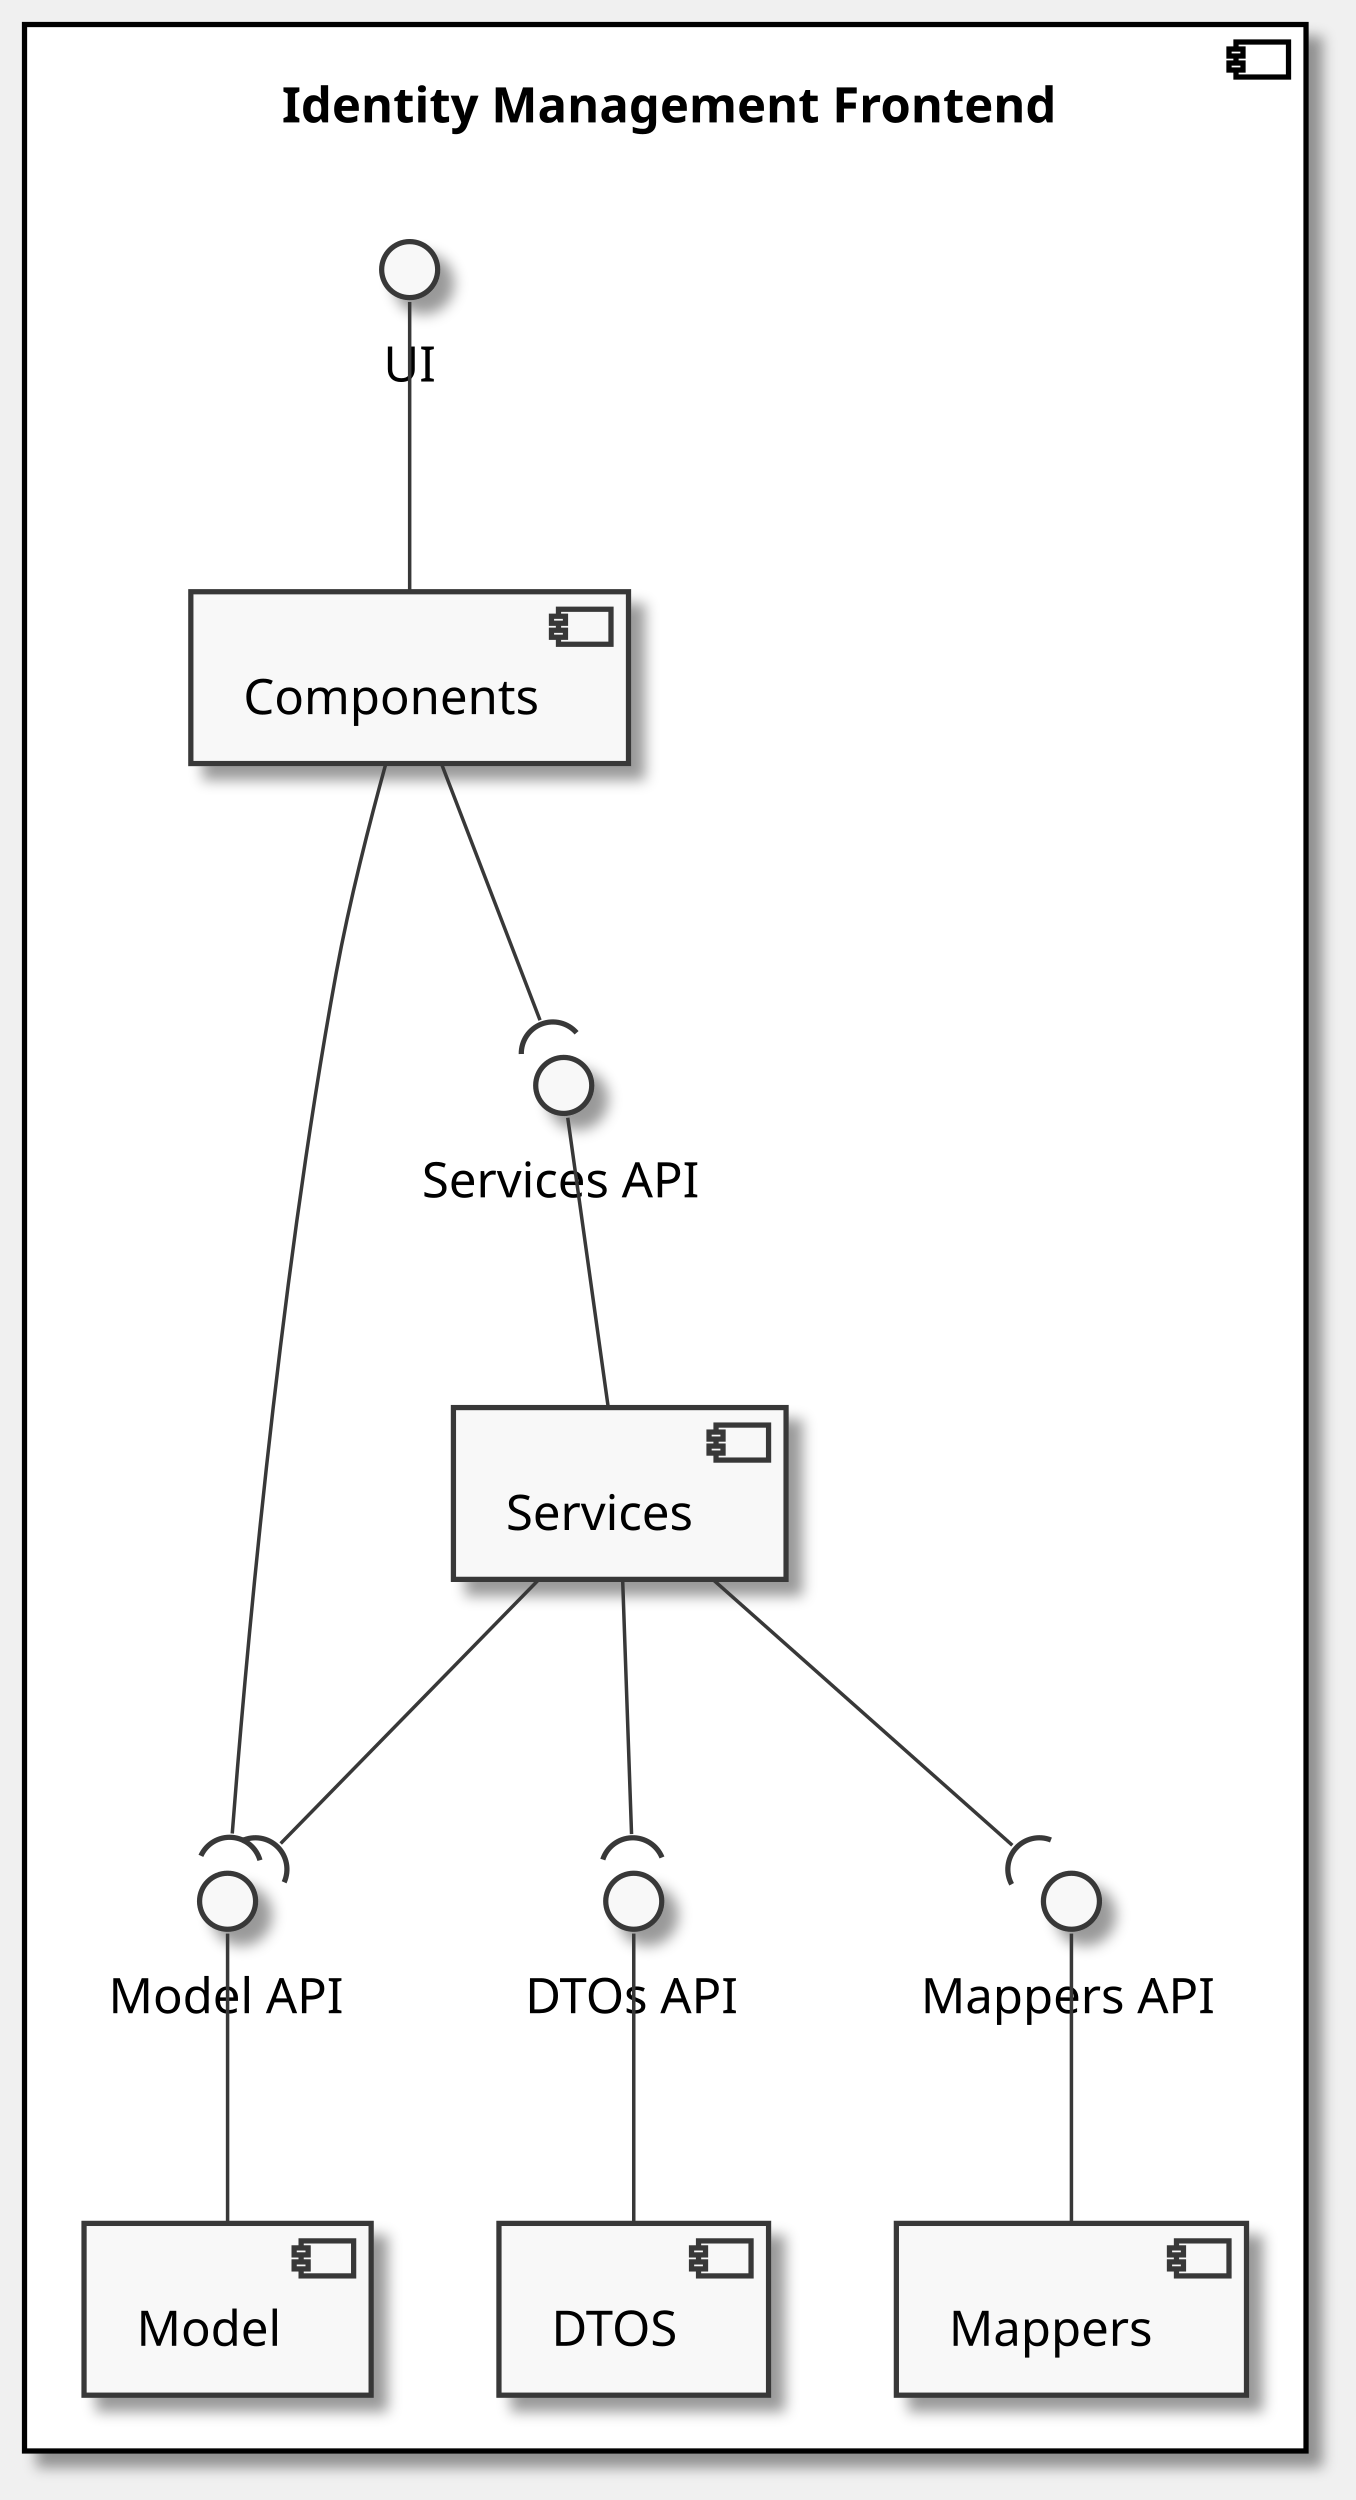
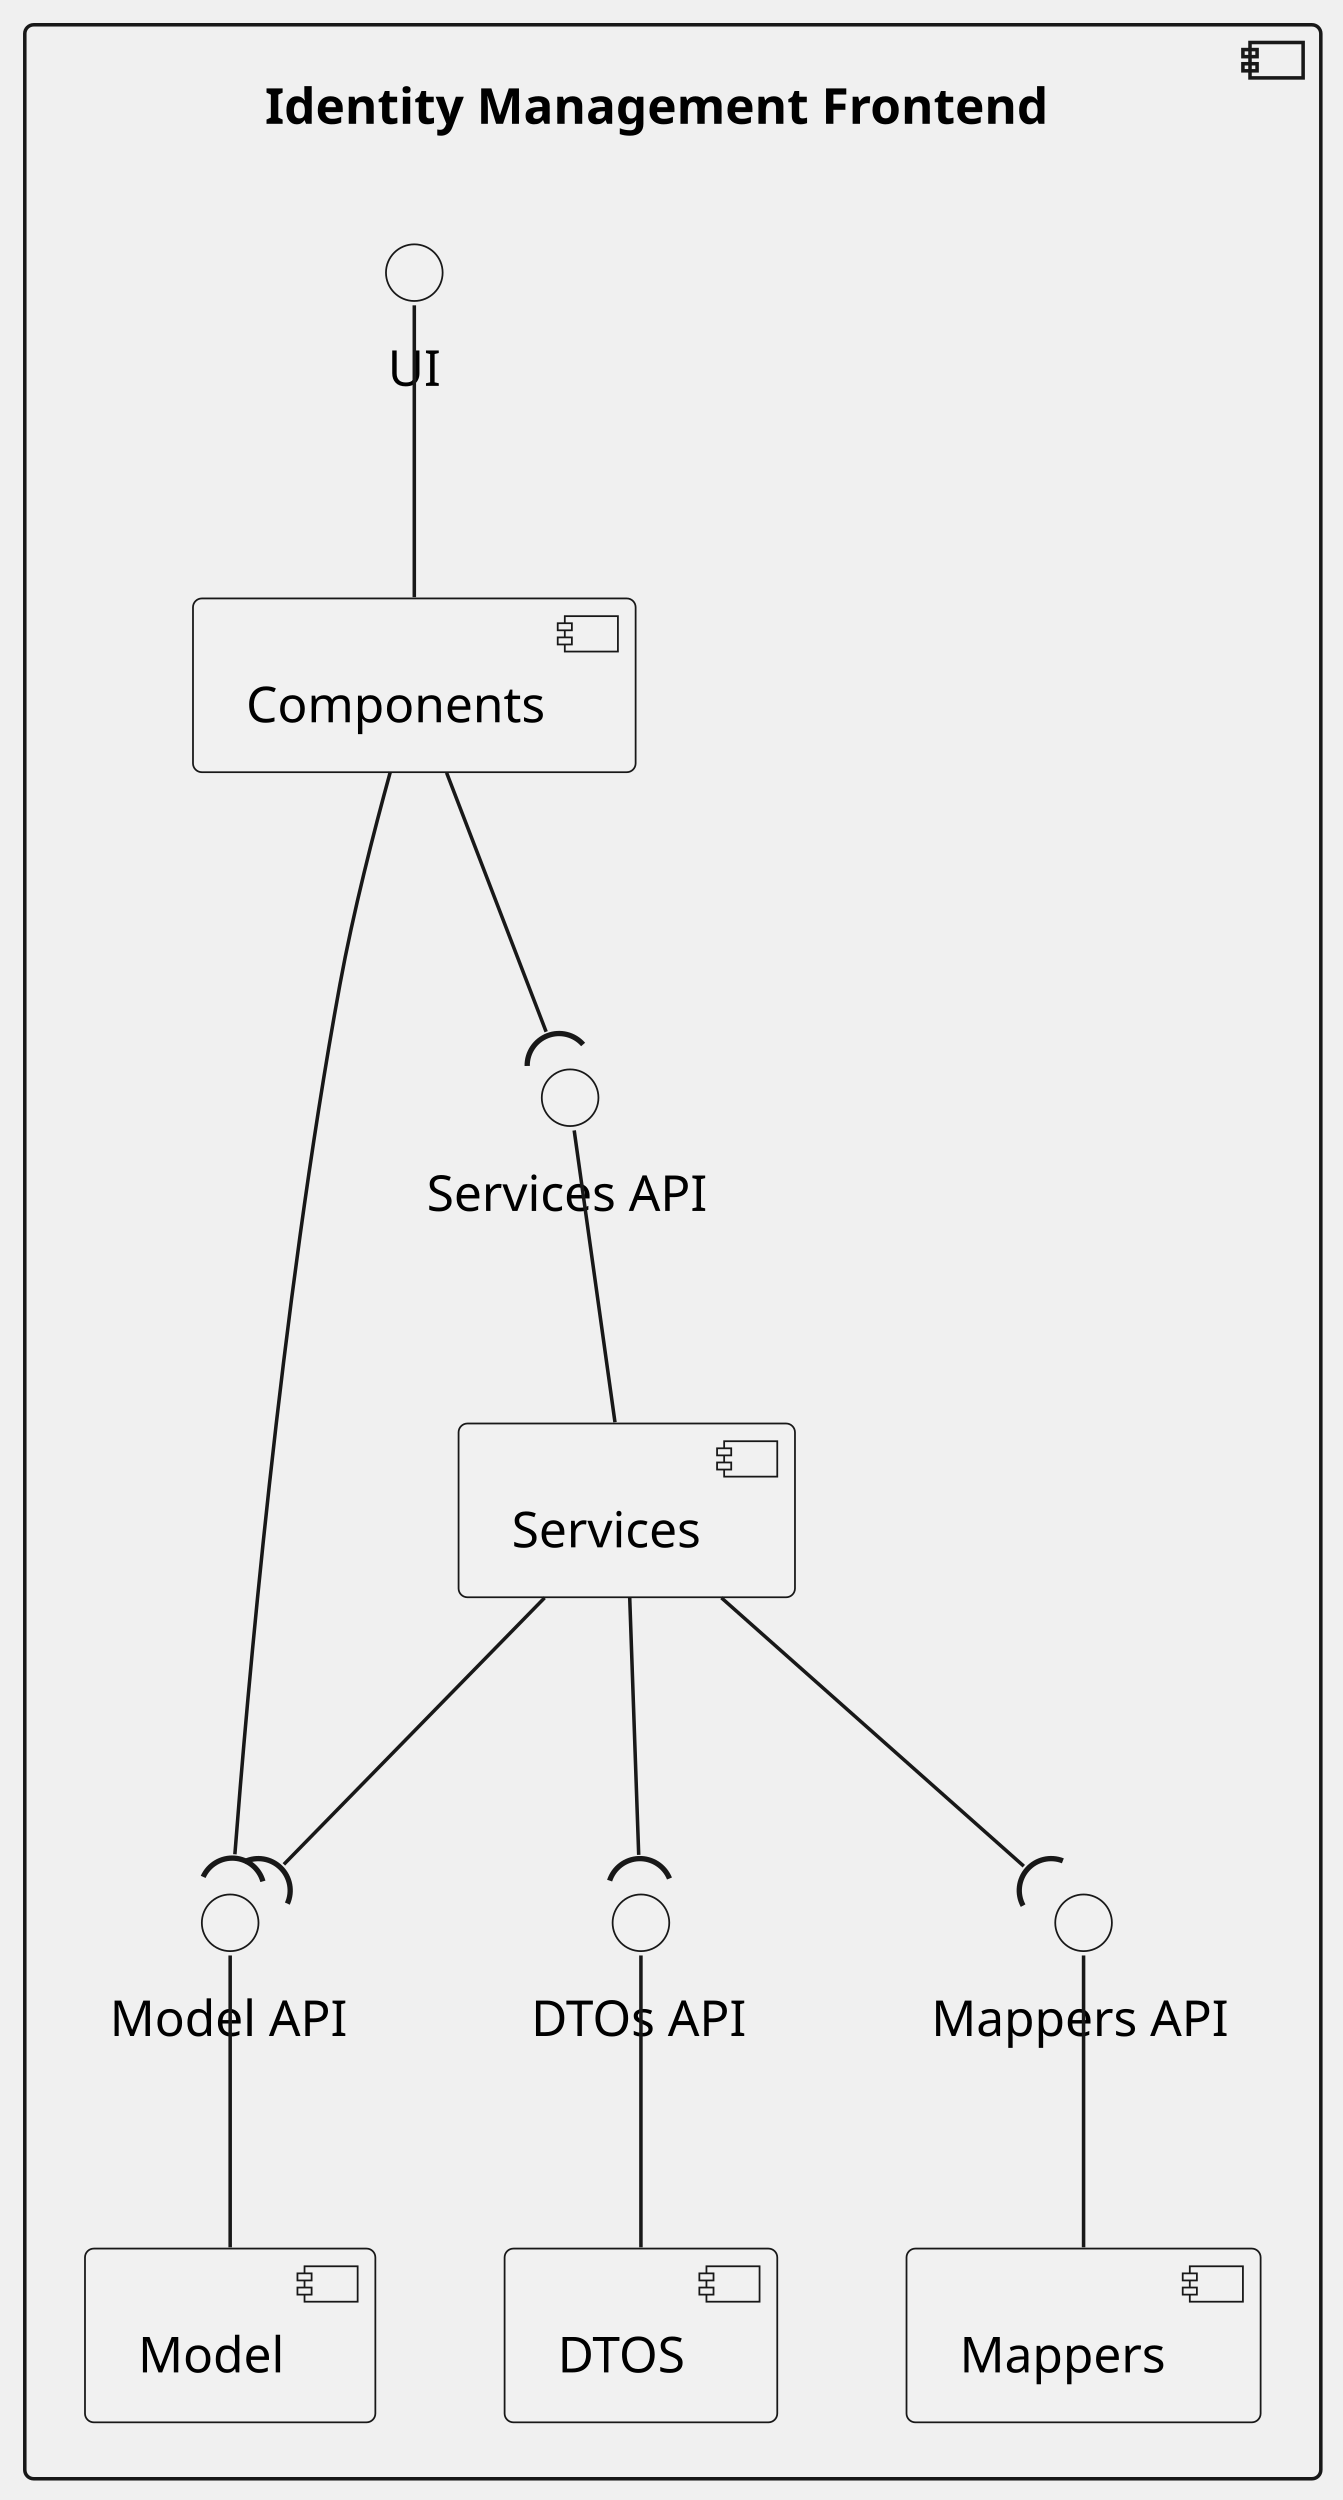
- <svg xmlns="http://www.w3.org/2000/svg" contentScriptType="application/ecmascript" contentStyleType="text/css" height="714px" preserveAspectRatio="none" style="width:387px;height:714px;background:#FFFFFF;" version="1.1" viewBox="0 0 387 714" width="387px" zoomAndPan="magnify">
-   <defs>
-     <filter height="300%" id="f1twsgjn1ocvow" width="300%" x="-1" y="-1">
-       <feGaussianBlur result="blurOut" stdDeviation="2.0" />
-       <feColorMatrix in="blurOut" result="blurOut2" type="matrix" values="0 0 0 0 0 0 0 0 0 0 0 0 0 0 0 0 0 0 .4 0" />
-       <feOffset dx="4.0" dy="4.0" in="blurOut2" result="blurOut3" />
-       <feBlend in="SourceGraphic" in2="blurOut3" mode="normal" />
-     </filter>
-   </defs>
+ <svg xmlns="http://www.w3.org/2000/svg" contentStyleType="text/css" height="706px" preserveAspectRatio="none" style="width:379px;height:706px;background:#FFFFFF;" version="1.1" viewBox="0 0 379 706" width="379px" zoomAndPan="magnify">
+   <defs />
  <g>
-     <rect fill="#FFFFFF" filter="url(#f1twsgjn1ocvow)" height="693" style="stroke:#000000;stroke-width:1.5;" width="366" x="7" y="7" />
-     <rect fill="#FFFFFF" height="10" style="stroke:#000000;stroke-width:1.5;" width="15" x="353" y="12" />
-     <rect fill="#FFFFFF" height="2" style="stroke:#000000;stroke-width:1.5;" width="4" x="351" y="14" />
-     <rect fill="#FFFFFF" height="2" style="stroke:#000000;stroke-width:1.5;" width="4" x="351" y="18" />
-     <text fill="#000000" font-family="sans-serif" font-size="14" font-weight="bold" lengthAdjust="spacing" textLength="219" x="80.5" y="34.966">Identity Management Frontend</text>
-     <rect fill="#F8F8F8" filter="url(#f1twsgjn1ocvow)" height="49.068" style="stroke:#383838;stroke-width:1.5;" width="125" x="54.5" y="169" />
-     <rect fill="#F8F8F8" height="10" style="stroke:#383838;stroke-width:1.5;" width="15" x="159.5" y="174" />
-     <rect fill="#F8F8F8" height="2" style="stroke:#383838;stroke-width:1.5;" width="4" x="157.5" y="176" />
-     <rect fill="#F8F8F8" height="2" style="stroke:#383838;stroke-width:1.5;" width="4" x="157.5" y="180" />
-     <text fill="#000000" font-family="sans-serif" font-size="14" lengthAdjust="spacing" textLength="85" x="69.5" y="203.966">Components</text>
-     <rect fill="#F8F8F8" filter="url(#f1twsgjn1ocvow)" height="49.068" style="stroke:#383838;stroke-width:1.5;" width="77" x="142.5" y="635" />
-     <rect fill="#F8F8F8" height="10" style="stroke:#383838;stroke-width:1.5;" width="15" x="199.5" y="640" />
-     <rect fill="#F8F8F8" height="2" style="stroke:#383838;stroke-width:1.5;" width="4" x="197.5" y="642" />
-     <rect fill="#F8F8F8" height="2" style="stroke:#383838;stroke-width:1.5;" width="4" x="197.5" y="646" />
-     <text fill="#000000" font-family="sans-serif" font-size="14" lengthAdjust="spacing" textLength="37" x="157.5" y="669.966">DTOS</text>
-     <rect fill="#F8F8F8" filter="url(#f1twsgjn1ocvow)" height="49.068" style="stroke:#383838;stroke-width:1.5;" width="100" x="256" y="635" />
-     <rect fill="#F8F8F8" height="10" style="stroke:#383838;stroke-width:1.5;" width="15" x="336" y="640" />
-     <rect fill="#F8F8F8" height="2" style="stroke:#383838;stroke-width:1.5;" width="4" x="334" y="642" />
-     <rect fill="#F8F8F8" height="2" style="stroke:#383838;stroke-width:1.5;" width="4" x="334" y="646" />
-     <text fill="#000000" font-family="sans-serif" font-size="14" lengthAdjust="spacing" textLength="60" x="271" y="669.966">Mappers</text>
-     <rect fill="#F8F8F8" filter="url(#f1twsgjn1ocvow)" height="49.068" style="stroke:#383838;stroke-width:1.5;" width="82" x="24" y="635" />
-     <rect fill="#F8F8F8" height="10" style="stroke:#383838;stroke-width:1.5;" width="15" x="86" y="640" />
-     <rect fill="#F8F8F8" height="2" style="stroke:#383838;stroke-width:1.5;" width="4" x="84" y="642" />
-     <rect fill="#F8F8F8" height="2" style="stroke:#383838;stroke-width:1.5;" width="4" x="84" y="646" />
-     <text fill="#000000" font-family="sans-serif" font-size="14" lengthAdjust="spacing" textLength="42" x="39" y="669.966">Model</text>
-     <rect fill="#F8F8F8" filter="url(#f1twsgjn1ocvow)" height="49.068" style="stroke:#383838;stroke-width:1.5;" width="95" x="129.5" y="402" />
-     <rect fill="#F8F8F8" height="10" style="stroke:#383838;stroke-width:1.5;" width="15" x="204.5" y="407" />
-     <rect fill="#F8F8F8" height="2" style="stroke:#383838;stroke-width:1.5;" width="4" x="202.5" y="409" />
-     <rect fill="#F8F8F8" height="2" style="stroke:#383838;stroke-width:1.5;" width="4" x="202.5" y="413" />
-     <text fill="#000000" font-family="sans-serif" font-size="14" lengthAdjust="spacing" textLength="55" x="144.5" y="436.966">Services</text>
-     <ellipse cx="117" cy="77" fill="#F8F8F8" filter="url(#f1twsgjn1ocvow)" rx="8" ry="8" style="stroke:#383838;stroke-width:1.5;" />
-     <text fill="#000000" font-family="sans-serif" font-size="14" lengthAdjust="spacing" textLength="15" x="109.5" y="108.966">UI</text>
-     <ellipse cx="181" cy="543" fill="#F8F8F8" filter="url(#f1twsgjn1ocvow)" rx="8" ry="8" style="stroke:#383838;stroke-width:1.5;" />
-     <text fill="#000000" font-family="sans-serif" font-size="14" lengthAdjust="spacing" textLength="62" x="150" y="574.966">DTOs API</text>
-     <ellipse cx="306" cy="543" fill="#F8F8F8" filter="url(#f1twsgjn1ocvow)" rx="8" ry="8" style="stroke:#383838;stroke-width:1.5;" />
-     <text fill="#000000" font-family="sans-serif" font-size="14" lengthAdjust="spacing" textLength="86" x="263" y="574.966">Mappers API</text>
-     <ellipse cx="65" cy="543" fill="#F8F8F8" filter="url(#f1twsgjn1ocvow)" rx="8" ry="8" style="stroke:#383838;stroke-width:1.5;" />
-     <text fill="#000000" font-family="sans-serif" font-size="14" lengthAdjust="spacing" textLength="68" x="31" y="574.966">Model API</text>
-     <ellipse cx="161" cy="310" fill="#F8F8F8" filter="url(#f1twsgjn1ocvow)" rx="8" ry="8" style="stroke:#383838;stroke-width:1.5;" />
-     <text fill="#000000" font-family="sans-serif" font-size="14" lengthAdjust="spacing" textLength="81" x="120.5" y="341.966">Services API</text>
-     <path d="M117,86.23 C117,103.26 117,142.89 117,168.65 " fill="none" id="COMP_API-COMP" style="stroke:#383838;stroke-width:1.0;" />
-     <path d="M181,552.23 C181,569.26 181,608.89 181,634.65 " fill="none" id="DTO_API-DTO" style="stroke:#383838;stroke-width:1.0;" />
-     <path d="M306,552.23 C306,569.26 306,608.89 306,634.65 " fill="none" id="MAP_API-MAP" style="stroke:#383838;stroke-width:1.0;" />
-     <path d="M65,552.23 C65,569.26 65,608.89 65,634.65 " fill="none" id="MOD_API-MOD" style="stroke:#383838;stroke-width:1.0;" />
-     <path d="M162.15,319.23 C164.53,336.26 170.07,375.89 173.67,401.65 " fill="none" id="SERV_API-SERV" style="stroke:#383838;stroke-width:1.0;" />
-     <path d="M177.83,451.22 C178.58,472.8 179.68,504.18 180.37,523.82 " fill="none" id="SERV-to-DTO_API" style="stroke:#383838;stroke-width:1.0;" />
-     <path d="M189.062,530.491 A9,9 0 0 0 172.158 531.096" style="stroke:#383838;stroke-width:1.5;fill:none;" />
-     <path d="M110.2,218.08 C105.62,234.7 99.75,257.56 96,278 C79.2,369.47 69.64,480.53 66.33,523.65 " fill="none" id="COMP-to-MOD_API" style="stroke:#383838;stroke-width:1.0;" />
-     <path d="M74.243,531.289 A9,9 0 0 0 57.375 530.032" style="stroke:#383838;stroke-width:1.5;fill:none;" />
-     <path d="M153.79,451.22 C131.7,473.81 99.1,507.13 80.16,526.5 " fill="none" id="SERV-to-MOD_API" style="stroke:#383838;stroke-width:1.0;" />
-     <path d="M81.148,537.583 A9,9 0 0 0 69.056 525.756" style="stroke:#383838;stroke-width:1.5;fill:none;" />
-     <path d="M203.73,451.22 C229.4,474.01 267.39,507.73 289.12,527.01 " fill="none" id="SERV-to-MAP_API" style="stroke:#383838;stroke-width:1.0;" />
-     <path d="M300.151,525.501 A9,9 0 0 0 288.924 538.153" style="stroke:#383838;stroke-width:1.5;fill:none;" />
-     <path d="M126.12,218.22 C134.48,240 146.69,271.77 154.23,291.37 " fill="none" id="COMP-to-SERV_API" style="stroke:#383838;stroke-width:1.0;" />
-     <path d="M164.673,294.966 A9,9 0 0 0 148.881 301.026" style="stroke:#383838;stroke-width:1.5;fill:none;" />
+     <g id="cluster_Identity Management Frontend">
+       <rect height="693" rx="2.5" ry="2.5" style="stroke:#181818;stroke-width:1.0;fill:none;" width="366" x="7" y="7" />
+       <rect height="10" style="stroke:#181818;stroke-width:1.0;fill:none;" width="15" x="353" y="12" />
+       <rect height="2" style="stroke:#181818;stroke-width:1.0;fill:none;" width="4" x="351" y="14" />
+       <rect height="2" style="stroke:#181818;stroke-width:1.0;fill:none;" width="4" x="351" y="18" />
+       <text fill="#000000" font-family="sans-serif" font-size="14" font-weight="bold" lengthAdjust="spacing" textLength="230.375" x="74.812" y="34.966">Identity Management Frontend</text>
+     </g>
+     <g id="elem_COMP">
+       <rect fill="#F1F1F1" height="49.068" rx="2.5" ry="2.5" style="stroke:#181818;stroke-width:0.5;" width="125" x="54.5" y="169" />
+       <rect fill="#F1F1F1" height="10" style="stroke:#181818;stroke-width:0.5;" width="15" x="159.5" y="174" />
+       <rect fill="#F1F1F1" height="2" style="stroke:#181818;stroke-width:0.5;" width="4" x="157.5" y="176" />
+       <rect fill="#F1F1F1" height="2" style="stroke:#181818;stroke-width:0.5;" width="4" x="157.5" y="180" />
+       <text fill="#000000" font-family="sans-serif" font-size="14" lengthAdjust="spacing" textLength="85" x="69.5" y="203.966">Components</text>
+     </g>
+     <g id="elem_DTO">
+       <rect fill="#F1F1F1" height="49.068" rx="2.5" ry="2.5" style="stroke:#181818;stroke-width:0.5;" width="77" x="142.5" y="635" />
+       <rect fill="#F1F1F1" height="10" style="stroke:#181818;stroke-width:0.5;" width="15" x="199.5" y="640" />
+       <rect fill="#F1F1F1" height="2" style="stroke:#181818;stroke-width:0.5;" width="4" x="197.5" y="642" />
+       <rect fill="#F1F1F1" height="2" style="stroke:#181818;stroke-width:0.5;" width="4" x="197.5" y="646" />
+       <text fill="#000000" font-family="sans-serif" font-size="14" lengthAdjust="spacing" textLength="37" x="157.5" y="669.966">DTOS</text>
+     </g>
+     <g id="elem_MAP">
+       <rect fill="#F1F1F1" height="49.068" rx="2.5" ry="2.5" style="stroke:#181818;stroke-width:0.5;" width="100" x="256" y="635" />
+       <rect fill="#F1F1F1" height="10" style="stroke:#181818;stroke-width:0.5;" width="15" x="336" y="640" />
+       <rect fill="#F1F1F1" height="2" style="stroke:#181818;stroke-width:0.5;" width="4" x="334" y="642" />
+       <rect fill="#F1F1F1" height="2" style="stroke:#181818;stroke-width:0.5;" width="4" x="334" y="646" />
+       <text fill="#000000" font-family="sans-serif" font-size="14" lengthAdjust="spacing" textLength="60" x="271" y="669.966">Mappers</text>
+     </g>
+     <g id="elem_MOD">
+       <rect fill="#F1F1F1" height="49.068" rx="2.5" ry="2.5" style="stroke:#181818;stroke-width:0.5;" width="82" x="24" y="635" />
+       <rect fill="#F1F1F1" height="10" style="stroke:#181818;stroke-width:0.5;" width="15" x="86" y="640" />
+       <rect fill="#F1F1F1" height="2" style="stroke:#181818;stroke-width:0.5;" width="4" x="84" y="642" />
+       <rect fill="#F1F1F1" height="2" style="stroke:#181818;stroke-width:0.5;" width="4" x="84" y="646" />
+       <text fill="#000000" font-family="sans-serif" font-size="14" lengthAdjust="spacing" textLength="42" x="39" y="669.966">Model</text>
+     </g>
+     <g id="elem_SERV">
+       <rect fill="#F1F1F1" height="49.068" rx="2.5" ry="2.5" style="stroke:#181818;stroke-width:0.5;" width="95" x="129.5" y="402" />
+       <rect fill="#F1F1F1" height="10" style="stroke:#181818;stroke-width:0.5;" width="15" x="204.5" y="407" />
+       <rect fill="#F1F1F1" height="2" style="stroke:#181818;stroke-width:0.5;" width="4" x="202.5" y="409" />
+       <rect fill="#F1F1F1" height="2" style="stroke:#181818;stroke-width:0.5;" width="4" x="202.5" y="413" />
+       <text fill="#000000" font-family="sans-serif" font-size="14" lengthAdjust="spacing" textLength="55" x="144.5" y="436.966">Services</text>
+     </g>
+     <g id="elem_COMP_API">
+       <ellipse cx="117" cy="77" fill="#F1F1F1" rx="8" ry="8" style="stroke:#181818;stroke-width:0.5;" />
+       <text fill="#000000" font-family="sans-serif" font-size="14" lengthAdjust="spacing" textLength="15" x="109.5" y="108.966">UI</text>
+     </g>
+     <g id="elem_DTO_API">
+       <ellipse cx="181" cy="543" fill="#F1F1F1" rx="8" ry="8" style="stroke:#181818;stroke-width:0.5;" />
+       <text fill="#000000" font-family="sans-serif" font-size="14" lengthAdjust="spacing" textLength="62" x="150" y="574.966">DTOs API</text>
+     </g>
+     <g id="elem_MAP_API">
+       <ellipse cx="306" cy="543" fill="#F1F1F1" rx="8" ry="8" style="stroke:#181818;stroke-width:0.5;" />
+       <text fill="#000000" font-family="sans-serif" font-size="14" lengthAdjust="spacing" textLength="86" x="263" y="574.966">Mappers API</text>
+     </g>
+     <g id="elem_MOD_API">
+       <ellipse cx="65" cy="543" fill="#F1F1F1" rx="8" ry="8" style="stroke:#181818;stroke-width:0.5;" />
+       <text fill="#000000" font-family="sans-serif" font-size="14" lengthAdjust="spacing" textLength="68" x="31" y="574.966">Model API</text>
+     </g>
+     <g id="elem_SERV_API">
+       <ellipse cx="161" cy="310" fill="#F1F1F1" rx="8" ry="8" style="stroke:#181818;stroke-width:0.5;" />
+       <text fill="#000000" font-family="sans-serif" font-size="14" lengthAdjust="spacing" textLength="81" x="120.5" y="341.966">Services API</text>
+     </g>
+     <g id="link_COMP_API_COMP">
+       <path d="M117,86.23 C117,103.26 117,142.89 117,168.65 " fill="none" id="COMP_API-COMP" style="stroke:#181818;stroke-width:1.0;" />
+     </g>
+     <g id="link_DTO_API_DTO">
+       <path d="M181,552.23 C181,569.26 181,608.89 181,634.65 " fill="none" id="DTO_API-DTO" style="stroke:#181818;stroke-width:1.0;" />
+     </g>
+     <g id="link_MAP_API_MAP">
+       <path d="M306,552.23 C306,569.26 306,608.89 306,634.65 " fill="none" id="MAP_API-MAP" style="stroke:#181818;stroke-width:1.0;" />
+     </g>
+     <g id="link_MOD_API_MOD">
+       <path d="M65,552.23 C65,569.26 65,608.89 65,634.65 " fill="none" id="MOD_API-MOD" style="stroke:#181818;stroke-width:1.0;" />
+     </g>
+     <g id="link_SERV_API_SERV">
+       <path d="M162.15,319.23 C164.53,336.26 170.07,375.89 173.67,401.65 " fill="none" id="SERV_API-SERV" style="stroke:#181818;stroke-width:1.0;" />
+     </g>
+     <g id="link_SERV_DTO_API">
+       <path d="M177.83,451.22 C178.58,472.8 179.68,504.18 180.37,523.82 " fill="none" id="SERV-to-DTO_API" style="stroke:#181818;stroke-width:1.0;" />
+       <path d="M189.062,530.491 A9,9 0 0 0 172.158 531.096" fill="none" style="stroke:#181818;stroke-width:1.5;" />
+     </g>
+     <g id="link_COMP_MOD_API">
+       <path d="M110.2,218.08 C105.62,234.7 99.75,257.56 96,278 C79.2,369.47 69.64,480.53 66.33,523.65 " fill="none" id="COMP-to-MOD_API" style="stroke:#181818;stroke-width:1.0;" />
+       <path d="M74.243,531.289 A9,9 0 0 0 57.375 530.032" fill="none" style="stroke:#181818;stroke-width:1.5;" />
+     </g>
+     <g id="link_SERV_MOD_API">
+       <path d="M153.79,451.22 C131.7,473.81 99.1,507.13 80.16,526.5 " fill="none" id="SERV-to-MOD_API" style="stroke:#181818;stroke-width:1.0;" />
+       <path d="M81.148,537.583 A9,9 0 0 0 69.056 525.756" fill="none" style="stroke:#181818;stroke-width:1.5;" />
+     </g>
+     <g id="link_SERV_MAP_API">
+       <path d="M203.73,451.22 C229.4,474.01 267.39,507.73 289.12,527.01 " fill="none" id="SERV-to-MAP_API" style="stroke:#181818;stroke-width:1.0;" />
+       <path d="M300.151,525.501 A9,9 0 0 0 288.924 538.153" fill="none" style="stroke:#181818;stroke-width:1.5;" />
+     </g>
+     <g id="link_COMP_SERV_API">
+       <path d="M126.12,218.22 C134.48,240 146.69,271.77 154.23,291.37 " fill="none" id="COMP-to-SERV_API" style="stroke:#181818;stroke-width:1.0;" />
+       <path d="M164.673,294.966 A9,9 0 0 0 148.881 301.026" fill="none" style="stroke:#181818;stroke-width:1.5;" />
+     </g>
  </g>
</svg>
